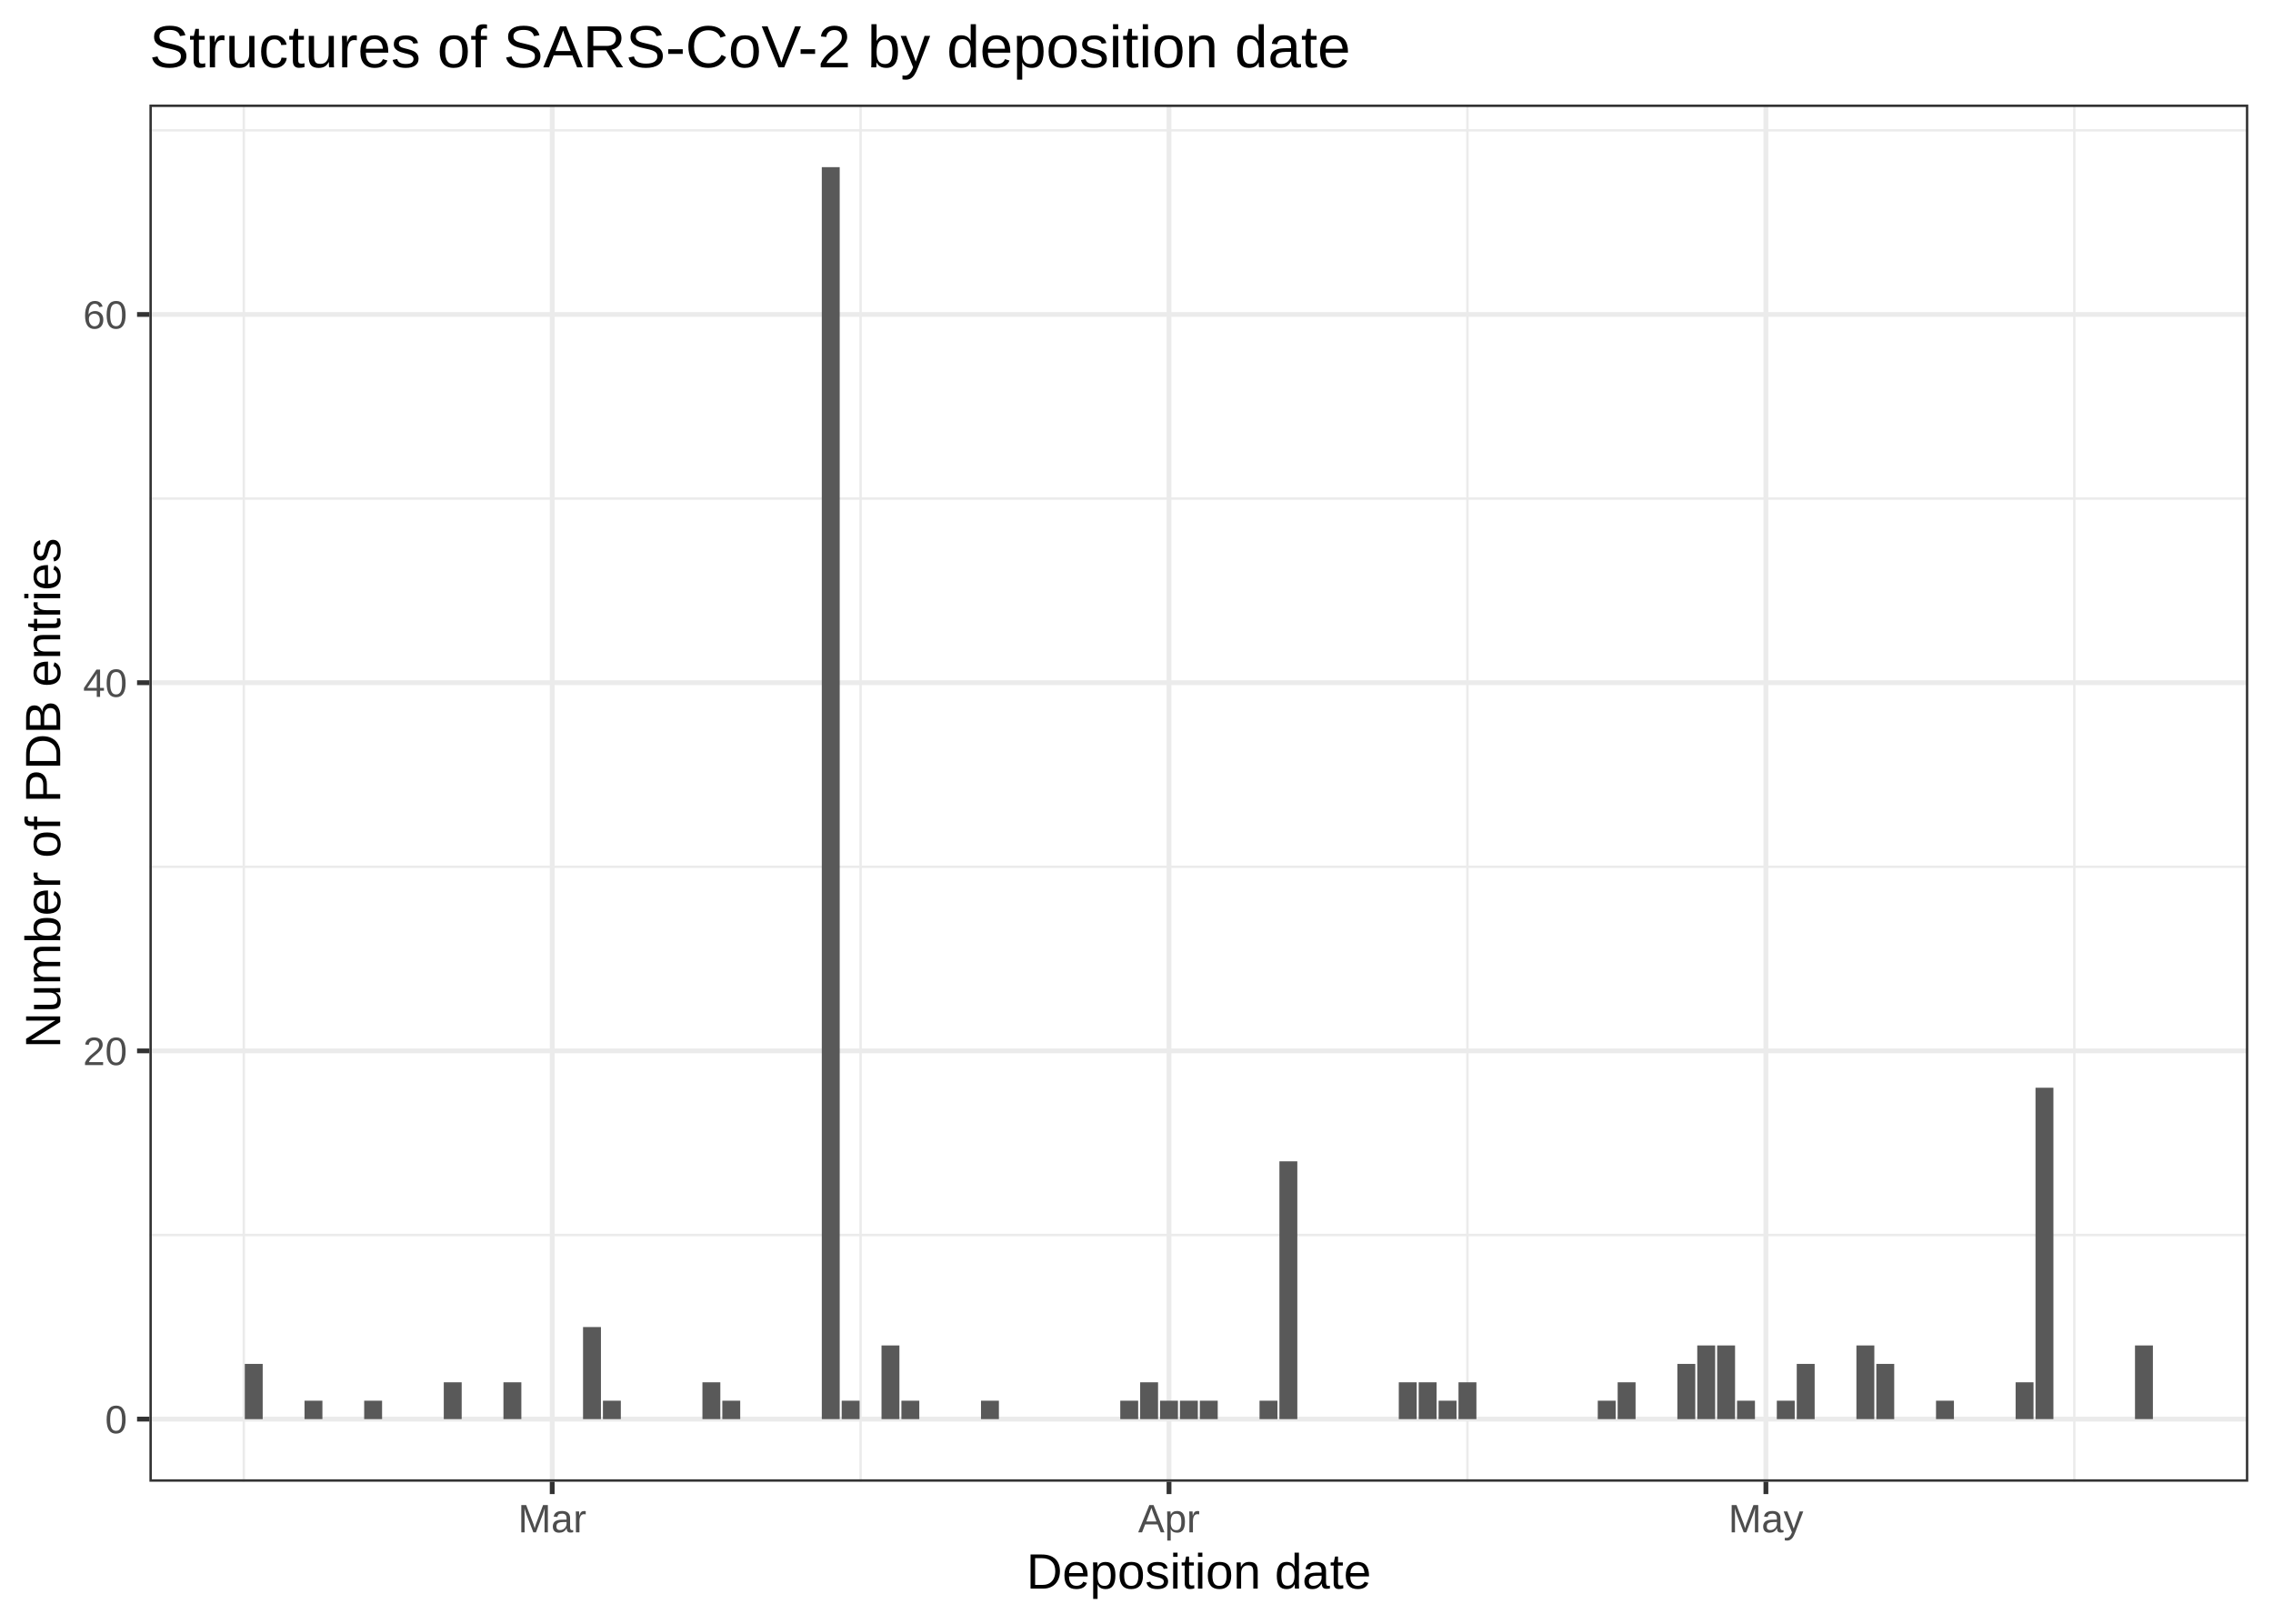
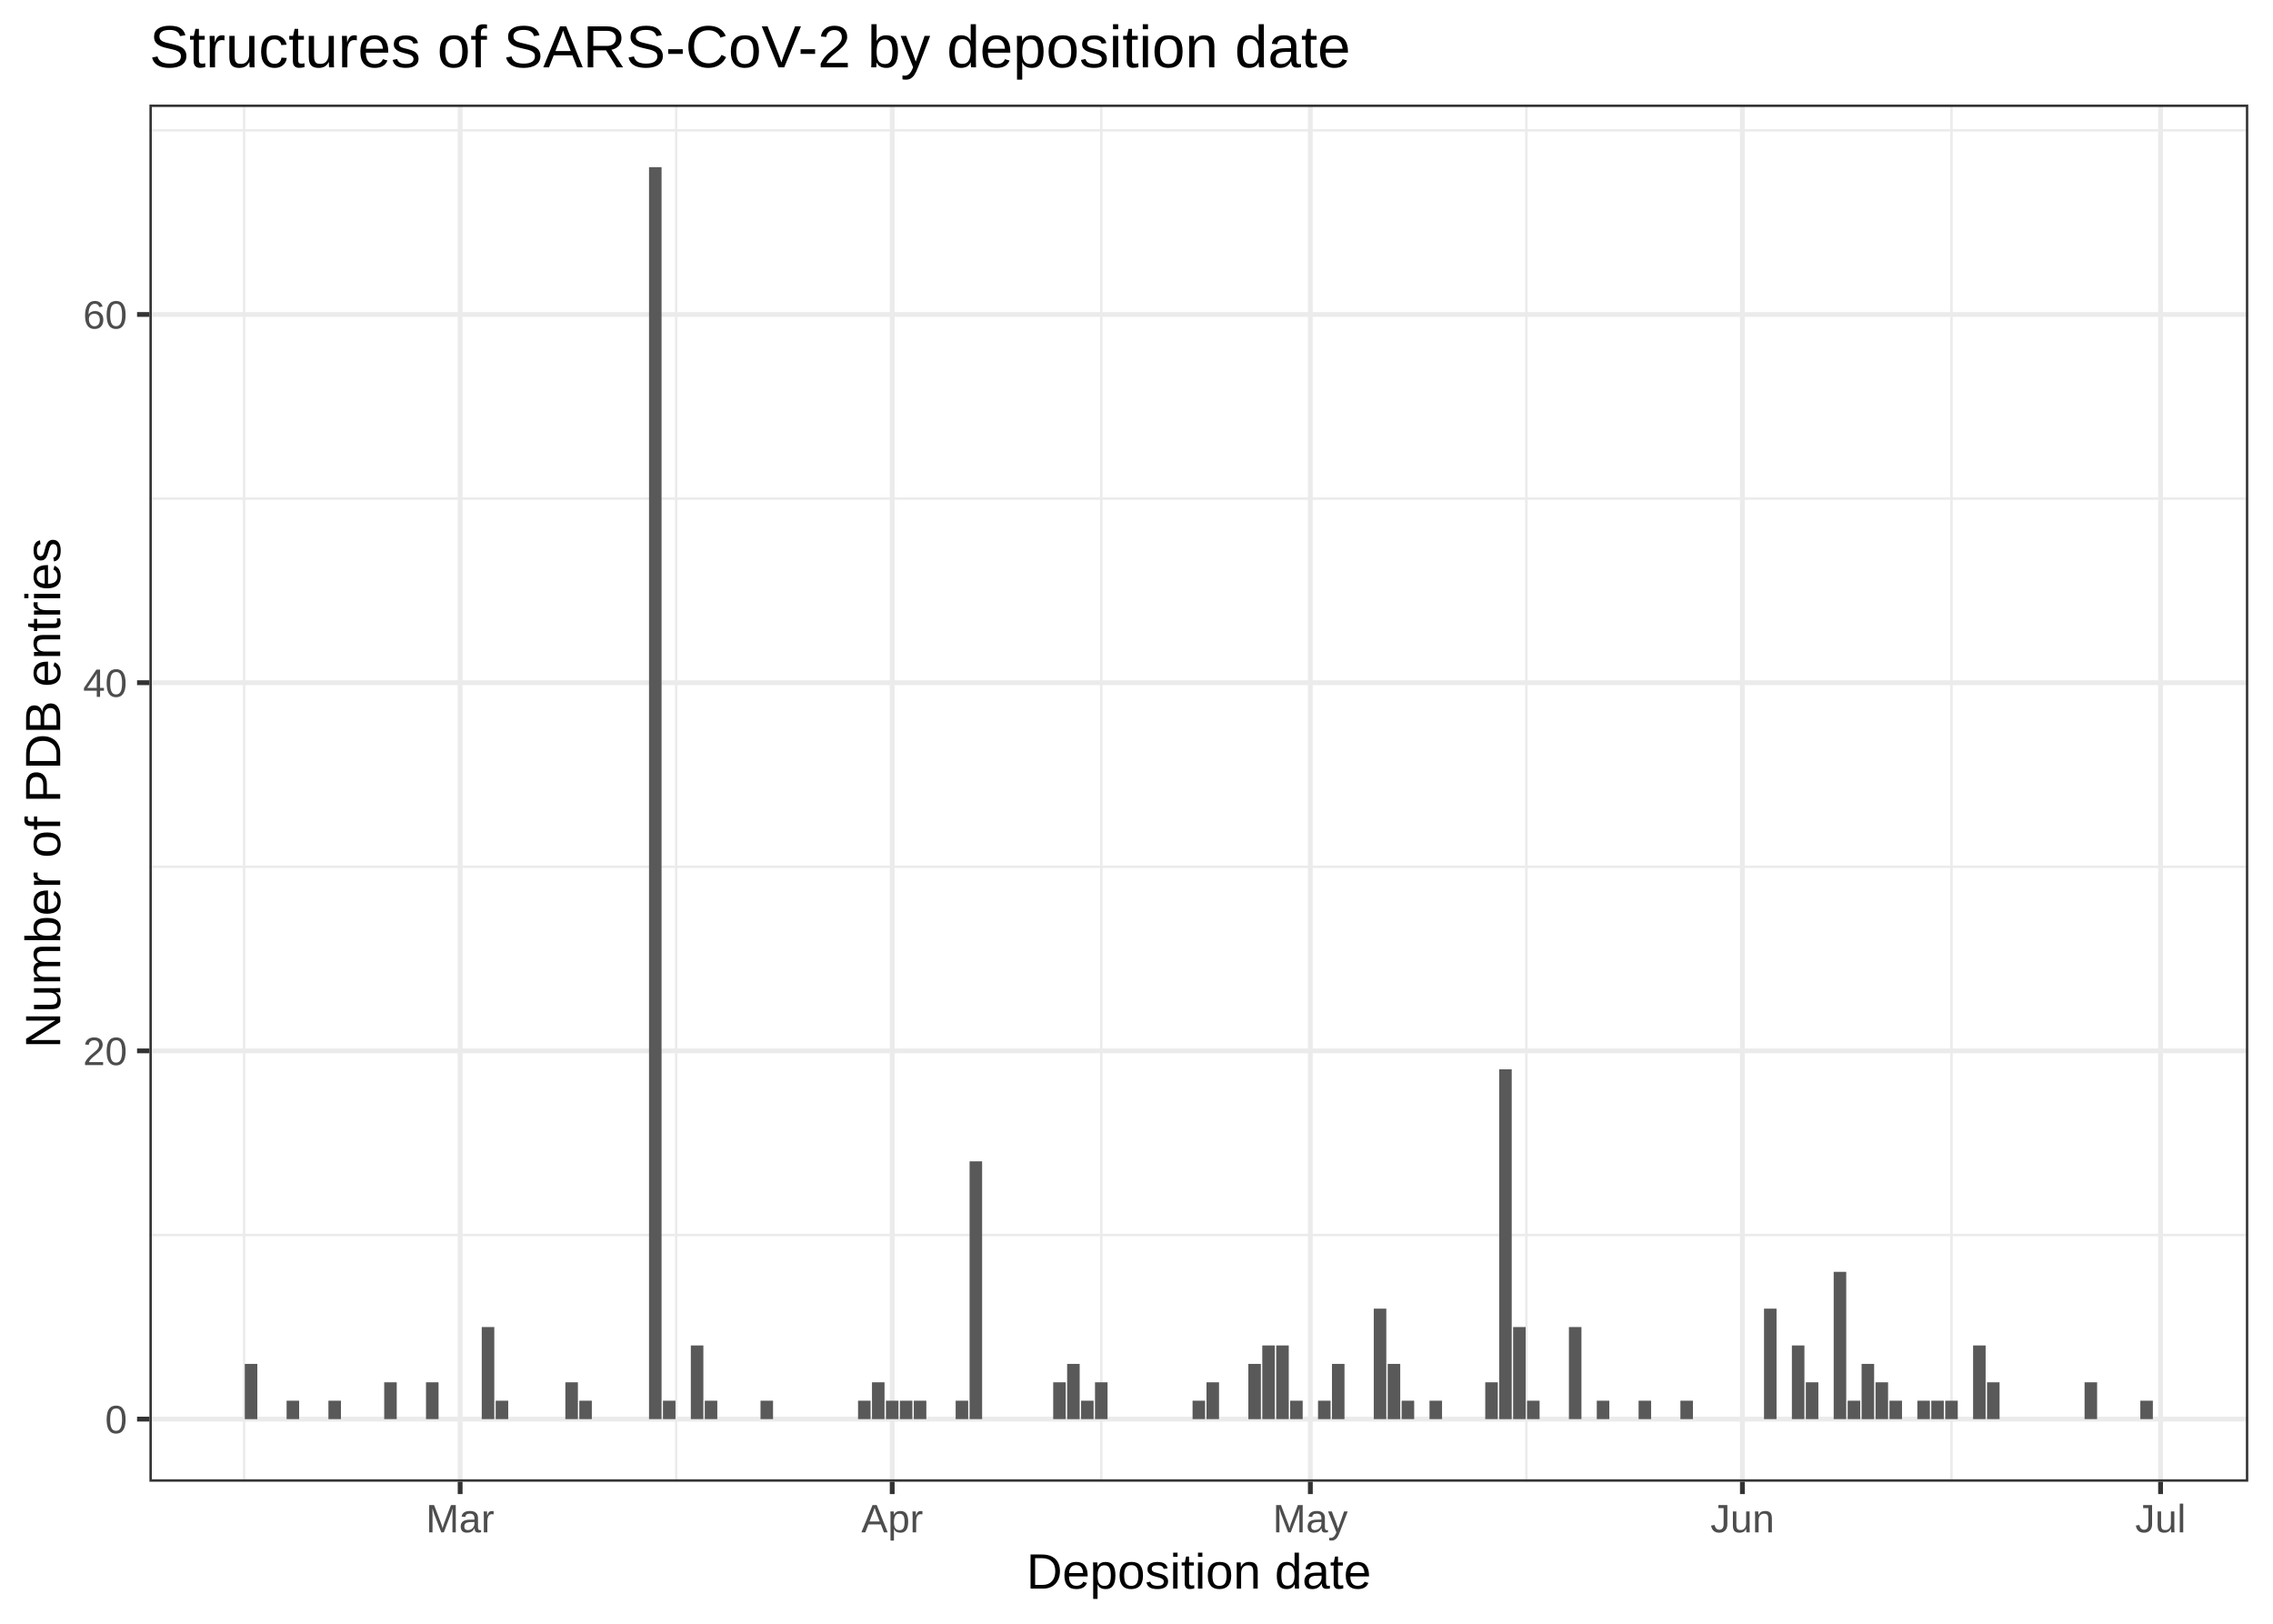
<svg xmlns="http://www.w3.org/2000/svg" viewBox="0 0 504.00 360.00">
  <defs>
    <style type="text/css">
    line, polyline, polygon, path, rect, circle {
      fill: none;
      stroke: #000000;
      stroke-linecap: round;
      stroke-linejoin: round;
      stroke-miterlimit: 10.00;
    }
  </style>
  </defs>
  <rect width="100%" height="100%" style="stroke: none; fill: #FFFFFF;" />
  <rect x="0.00" y="0" width="504.00" height="360.00" style="stroke-width: 1.07; stroke: #FFFFFF; fill: #FFFFFF;" />
  <defs>
    <clipPath id="cpMzMuMTN8NDk4LjUyfDMyOC41MXwyMy4xOQ==">
      <rect x="33.13" y="23.19" width="465.39" height="305.32" />
    </clipPath>
  </defs>
  <rect x="33.13" y="23.19" width="465.39" height="305.32" style="stroke-width: 1.07; stroke: none; fill: #FFFFFF;" clip-path="url(#cpMzMuMTN8NDk4LjUyfDMyOC41MXwyMy4xOQ==)" />
  <polyline points="33.13,273.81 498.52,273.81 " style="stroke-width: 0.53; stroke: #EBEBEB; stroke-linecap: butt;" clip-path="url(#cpMzMuMTN8NDk4LjUyfDMyOC41MXwyMy4xOQ==)" />
  <polyline points="33.13,192.17 498.52,192.17 " style="stroke-width: 0.53; stroke: #EBEBEB; stroke-linecap: butt;" clip-path="url(#cpMzMuMTN8NDk4LjUyfDMyOC41MXwyMy4xOQ==)" />
  <polyline points="33.13,110.54 498.52,110.54 " style="stroke-width: 0.53; stroke: #EBEBEB; stroke-linecap: butt;" clip-path="url(#cpMzMuMTN8NDk4LjUyfDMyOC41MXwyMy4xOQ==)" />
  <polyline points="33.13,28.90 498.52,28.90 " style="stroke-width: 0.53; stroke: #EBEBEB; stroke-linecap: butt;" clip-path="url(#cpMzMuMTN8NDk4LjUyfDMyOC41MXwyMy4xOQ==)" />
-   <polyline points="54.06,328.51 54.06,23.19 " style="stroke-width: 0.53; stroke: #EBEBEB; stroke-linecap: butt;" clip-path="url(#cpMzMuMTN8NDk4LjUyfDMyOC41MXwyMy4xOQ==)" />
-   <polyline points="190.82,328.51 190.82,23.19 " style="stroke-width: 0.53; stroke: #EBEBEB; stroke-linecap: butt;" clip-path="url(#cpMzMuMTN8NDk4LjUyfDMyOC41MXwyMy4xOQ==)" />
-   <polyline points="325.38,328.51 325.38,23.19 " style="stroke-width: 0.53; stroke: #EBEBEB; stroke-linecap: butt;" clip-path="url(#cpMzMuMTN8NDk4LjUyfDMyOC41MXwyMy4xOQ==)" />
-   <polyline points="459.94,328.51 459.94,23.19 " style="stroke-width: 0.53; stroke: #EBEBEB; stroke-linecap: butt;" clip-path="url(#cpMzMuMTN8NDk4LjUyfDMyOC41MXwyMy4xOQ==)" />
+   <polyline points="54.13,328.51 54.13,23.19 " style="stroke-width: 0.53; stroke: #EBEBEB; stroke-linecap: butt;" clip-path="url(#cpMzMuMTN8NDk4LjUyfDMyOC41MXwyMy4xOQ==)" />
+   <polyline points="149.93,328.51 149.93,23.19 " style="stroke-width: 0.53; stroke: #EBEBEB; stroke-linecap: butt;" clip-path="url(#cpMzMuMTN8NDk4LjUyfDMyOC41MXwyMy4xOQ==)" />
+   <polyline points="244.19,328.51 244.19,23.19 " style="stroke-width: 0.53; stroke: #EBEBEB; stroke-linecap: butt;" clip-path="url(#cpMzMuMTN8NDk4LjUyfDMyOC41MXwyMy4xOQ==)" />
+   <polyline points="338.45,328.51 338.45,23.19 " style="stroke-width: 0.53; stroke: #EBEBEB; stroke-linecap: butt;" clip-path="url(#cpMzMuMTN8NDk4LjUyfDMyOC41MXwyMy4xOQ==)" />
+   <polyline points="432.71,328.51 432.71,23.19 " style="stroke-width: 0.53; stroke: #EBEBEB; stroke-linecap: butt;" clip-path="url(#cpMzMuMTN8NDk4LjUyfDMyOC41MXwyMy4xOQ==)" />
  <polyline points="33.13,314.63 498.52,314.63 " style="stroke-width: 1.07; stroke: #EBEBEB; stroke-linecap: butt;" clip-path="url(#cpMzMuMTN8NDk4LjUyfDMyOC41MXwyMy4xOQ==)" />
  <polyline points="33.13,232.99 498.52,232.99 " style="stroke-width: 1.07; stroke: #EBEBEB; stroke-linecap: butt;" clip-path="url(#cpMzMuMTN8NDk4LjUyfDMyOC41MXwyMy4xOQ==)" />
  <polyline points="33.13,151.36 498.52,151.36 " style="stroke-width: 1.07; stroke: #EBEBEB; stroke-linecap: butt;" clip-path="url(#cpMzMuMTN8NDk4LjUyfDMyOC41MXwyMy4xOQ==)" />
  <polyline points="33.13,69.72 498.52,69.72 " style="stroke-width: 1.07; stroke: #EBEBEB; stroke-linecap: butt;" clip-path="url(#cpMzMuMTN8NDk4LjUyfDMyOC41MXwyMy4xOQ==)" />
-   <polyline points="122.44,328.51 122.44,23.19 " style="stroke-width: 1.07; stroke: #EBEBEB; stroke-linecap: butt;" clip-path="url(#cpMzMuMTN8NDk4LjUyfDMyOC41MXwyMy4xOQ==)" />
-   <polyline points="259.21,328.51 259.21,23.19 " style="stroke-width: 1.07; stroke: #EBEBEB; stroke-linecap: butt;" clip-path="url(#cpMzMuMTN8NDk4LjUyfDMyOC41MXwyMy4xOQ==)" />
-   <polyline points="391.56,328.51 391.56,23.19 " style="stroke-width: 1.07; stroke: #EBEBEB; stroke-linecap: butt;" clip-path="url(#cpMzMuMTN8NDk4LjUyfDMyOC41MXwyMy4xOQ==)" />
-   <rect x="54.28" y="302.39" width="3.97" height="12.25" style="stroke-width: 1.07; stroke: none; stroke-linecap: square; stroke-linejoin: miter; fill: #595959;" clip-path="url(#cpMzMuMTN8NDk4LjUyfDMyOC41MXwyMy4xOQ==)" />
-   <rect x="67.52" y="310.55" width="3.97" height="4.08" style="stroke-width: 1.07; stroke: none; stroke-linecap: square; stroke-linejoin: miter; fill: #595959;" clip-path="url(#cpMzMuMTN8NDk4LjUyfDMyOC41MXwyMy4xOQ==)" />
-   <rect x="80.75" y="310.55" width="3.97" height="4.08" style="stroke-width: 1.07; stroke: none; stroke-linecap: square; stroke-linejoin: miter; fill: #595959;" clip-path="url(#cpMzMuMTN8NDk4LjUyfDMyOC41MXwyMy4xOQ==)" />
-   <rect x="98.40" y="306.47" width="3.97" height="8.16" style="stroke-width: 1.07; stroke: none; stroke-linecap: square; stroke-linejoin: miter; fill: #595959;" clip-path="url(#cpMzMuMTN8NDk4LjUyfDMyOC41MXwyMy4xOQ==)" />
-   <rect x="111.63" y="306.47" width="3.97" height="8.16" style="stroke-width: 1.07; stroke: none; stroke-linecap: square; stroke-linejoin: miter; fill: #595959;" clip-path="url(#cpMzMuMTN8NDk4LjUyfDMyOC41MXwyMy4xOQ==)" />
-   <rect x="129.28" y="294.22" width="3.97" height="20.41" style="stroke-width: 1.07; stroke: none; stroke-linecap: square; stroke-linejoin: miter; fill: #595959;" clip-path="url(#cpMzMuMTN8NDk4LjUyfDMyOC41MXwyMy4xOQ==)" />
-   <rect x="133.69" y="310.55" width="3.97" height="4.08" style="stroke-width: 1.07; stroke: none; stroke-linecap: square; stroke-linejoin: miter; fill: #595959;" clip-path="url(#cpMzMuMTN8NDk4LjUyfDMyOC41MXwyMy4xOQ==)" />
-   <rect x="155.75" y="306.47" width="3.97" height="8.16" style="stroke-width: 1.07; stroke: none; stroke-linecap: square; stroke-linejoin: miter; fill: #595959;" clip-path="url(#cpMzMuMTN8NDk4LjUyfDMyOC41MXwyMy4xOQ==)" />
-   <rect x="160.16" y="310.55" width="3.97" height="4.08" style="stroke-width: 1.07; stroke: none; stroke-linecap: square; stroke-linejoin: miter; fill: #595959;" clip-path="url(#cpMzMuMTN8NDk4LjUyfDMyOC41MXwyMy4xOQ==)" />
-   <rect x="182.22" y="37.06" width="3.97" height="277.57" style="stroke-width: 1.07; stroke: none; stroke-linecap: square; stroke-linejoin: miter; fill: #595959;" clip-path="url(#cpMzMuMTN8NDk4LjUyfDMyOC41MXwyMy4xOQ==)" />
-   <rect x="186.63" y="310.55" width="3.97" height="4.08" style="stroke-width: 1.07; stroke: none; stroke-linecap: square; stroke-linejoin: miter; fill: #595959;" clip-path="url(#cpMzMuMTN8NDk4LjUyfDMyOC41MXwyMy4xOQ==)" />
-   <rect x="195.46" y="298.30" width="3.97" height="16.33" style="stroke-width: 1.07; stroke: none; stroke-linecap: square; stroke-linejoin: miter; fill: #595959;" clip-path="url(#cpMzMuMTN8NDk4LjUyfDMyOC41MXwyMy4xOQ==)" />
-   <rect x="199.87" y="310.55" width="3.97" height="4.08" style="stroke-width: 1.07; stroke: none; stroke-linecap: square; stroke-linejoin: miter; fill: #595959;" clip-path="url(#cpMzMuMTN8NDk4LjUyfDMyOC41MXwyMy4xOQ==)" />
-   <rect x="217.52" y="310.55" width="3.97" height="4.08" style="stroke-width: 1.07; stroke: none; stroke-linecap: square; stroke-linejoin: miter; fill: #595959;" clip-path="url(#cpMzMuMTN8NDk4LjUyfDMyOC41MXwyMy4xOQ==)" />
-   <rect x="248.40" y="310.55" width="3.97" height="4.08" style="stroke-width: 1.07; stroke: none; stroke-linecap: square; stroke-linejoin: miter; fill: #595959;" clip-path="url(#cpMzMuMTN8NDk4LjUyfDMyOC41MXwyMy4xOQ==)" />
-   <rect x="252.81" y="306.47" width="3.97" height="8.16" style="stroke-width: 1.07; stroke: none; stroke-linecap: square; stroke-linejoin: miter; fill: #595959;" clip-path="url(#cpMzMuMTN8NDk4LjUyfDMyOC41MXwyMy4xOQ==)" />
-   <rect x="257.22" y="310.55" width="3.97" height="4.08" style="stroke-width: 1.07; stroke: none; stroke-linecap: square; stroke-linejoin: miter; fill: #595959;" clip-path="url(#cpMzMuMTN8NDk4LjUyfDMyOC41MXwyMy4xOQ==)" />
-   <rect x="261.63" y="310.55" width="3.97" height="4.08" style="stroke-width: 1.07; stroke: none; stroke-linecap: square; stroke-linejoin: miter; fill: #595959;" clip-path="url(#cpMzMuMTN8NDk4LjUyfDMyOC41MXwyMy4xOQ==)" />
-   <rect x="266.04" y="310.55" width="3.97" height="4.08" style="stroke-width: 1.07; stroke: none; stroke-linecap: square; stroke-linejoin: miter; fill: #595959;" clip-path="url(#cpMzMuMTN8NDk4LjUyfDMyOC41MXwyMy4xOQ==)" />
-   <rect x="279.28" y="310.55" width="3.97" height="4.08" style="stroke-width: 1.07; stroke: none; stroke-linecap: square; stroke-linejoin: miter; fill: #595959;" clip-path="url(#cpMzMuMTN8NDk4LjUyfDMyOC41MXwyMy4xOQ==)" />
-   <rect x="283.69" y="257.48" width="3.97" height="57.15" style="stroke-width: 1.07; stroke: none; stroke-linecap: square; stroke-linejoin: miter; fill: #595959;" clip-path="url(#cpMzMuMTN8NDk4LjUyfDMyOC41MXwyMy4xOQ==)" />
-   <rect x="310.16" y="306.47" width="3.97" height="8.16" style="stroke-width: 1.07; stroke: none; stroke-linecap: square; stroke-linejoin: miter; fill: #595959;" clip-path="url(#cpMzMuMTN8NDk4LjUyfDMyOC41MXwyMy4xOQ==)" />
-   <rect x="314.57" y="306.47" width="3.97" height="8.16" style="stroke-width: 1.07; stroke: none; stroke-linecap: square; stroke-linejoin: miter; fill: #595959;" clip-path="url(#cpMzMuMTN8NDk4LjUyfDMyOC41MXwyMy4xOQ==)" />
-   <rect x="318.99" y="310.55" width="3.97" height="4.08" style="stroke-width: 1.07; stroke: none; stroke-linecap: square; stroke-linejoin: miter; fill: #595959;" clip-path="url(#cpMzMuMTN8NDk4LjUyfDMyOC41MXwyMy4xOQ==)" />
-   <rect x="323.40" y="306.47" width="3.97" height="8.16" style="stroke-width: 1.07; stroke: none; stroke-linecap: square; stroke-linejoin: miter; fill: #595959;" clip-path="url(#cpMzMuMTN8NDk4LjUyfDMyOC41MXwyMy4xOQ==)" />
-   <rect x="354.28" y="310.55" width="3.97" height="4.08" style="stroke-width: 1.07; stroke: none; stroke-linecap: square; stroke-linejoin: miter; fill: #595959;" clip-path="url(#cpMzMuMTN8NDk4LjUyfDMyOC41MXwyMy4xOQ==)" />
-   <rect x="358.69" y="306.47" width="3.97" height="8.16" style="stroke-width: 1.07; stroke: none; stroke-linecap: square; stroke-linejoin: miter; fill: #595959;" clip-path="url(#cpMzMuMTN8NDk4LjUyfDMyOC41MXwyMy4xOQ==)" />
-   <rect x="371.93" y="302.39" width="3.97" height="12.25" style="stroke-width: 1.07; stroke: none; stroke-linecap: square; stroke-linejoin: miter; fill: #595959;" clip-path="url(#cpMzMuMTN8NDk4LjUyfDMyOC41MXwyMy4xOQ==)" />
-   <rect x="376.34" y="298.30" width="3.97" height="16.33" style="stroke-width: 1.07; stroke: none; stroke-linecap: square; stroke-linejoin: miter; fill: #595959;" clip-path="url(#cpMzMuMTN8NDk4LjUyfDMyOC41MXwyMy4xOQ==)" />
-   <rect x="380.75" y="298.30" width="3.97" height="16.33" style="stroke-width: 1.07; stroke: none; stroke-linecap: square; stroke-linejoin: miter; fill: #595959;" clip-path="url(#cpMzMuMTN8NDk4LjUyfDMyOC41MXwyMy4xOQ==)" />
-   <rect x="385.16" y="310.55" width="3.97" height="4.08" style="stroke-width: 1.07; stroke: none; stroke-linecap: square; stroke-linejoin: miter; fill: #595959;" clip-path="url(#cpMzMuMTN8NDk4LjUyfDMyOC41MXwyMy4xOQ==)" />
-   <rect x="393.98" y="310.55" width="3.97" height="4.08" style="stroke-width: 1.07; stroke: none; stroke-linecap: square; stroke-linejoin: miter; fill: #595959;" clip-path="url(#cpMzMuMTN8NDk4LjUyfDMyOC41MXwyMy4xOQ==)" />
-   <rect x="398.40" y="302.39" width="3.97" height="12.25" style="stroke-width: 1.07; stroke: none; stroke-linecap: square; stroke-linejoin: miter; fill: #595959;" clip-path="url(#cpMzMuMTN8NDk4LjUyfDMyOC41MXwyMy4xOQ==)" />
-   <rect x="411.63" y="298.30" width="3.97" height="16.33" style="stroke-width: 1.07; stroke: none; stroke-linecap: square; stroke-linejoin: miter; fill: #595959;" clip-path="url(#cpMzMuMTN8NDk4LjUyfDMyOC41MXwyMy4xOQ==)" />
-   <rect x="416.04" y="302.39" width="3.97" height="12.25" style="stroke-width: 1.07; stroke: none; stroke-linecap: square; stroke-linejoin: miter; fill: #595959;" clip-path="url(#cpMzMuMTN8NDk4LjUyfDMyOC41MXwyMy4xOQ==)" />
-   <rect x="429.28" y="310.55" width="3.97" height="4.08" style="stroke-width: 1.07; stroke: none; stroke-linecap: square; stroke-linejoin: miter; fill: #595959;" clip-path="url(#cpMzMuMTN8NDk4LjUyfDMyOC41MXwyMy4xOQ==)" />
-   <rect x="446.93" y="306.47" width="3.97" height="8.16" style="stroke-width: 1.07; stroke: none; stroke-linecap: square; stroke-linejoin: miter; fill: #595959;" clip-path="url(#cpMzMuMTN8NDk4LjUyfDMyOC41MXwyMy4xOQ==)" />
-   <rect x="451.34" y="241.16" width="3.97" height="73.47" style="stroke-width: 1.07; stroke: none; stroke-linecap: square; stroke-linejoin: miter; fill: #595959;" clip-path="url(#cpMzMuMTN8NDk4LjUyfDMyOC41MXwyMy4xOQ==)" />
-   <rect x="473.40" y="298.30" width="3.97" height="16.33" style="stroke-width: 1.07; stroke: none; stroke-linecap: square; stroke-linejoin: miter; fill: #595959;" clip-path="url(#cpMzMuMTN8NDk4LjUyfDMyOC41MXwyMy4xOQ==)" />
+   <polyline points="102.03,328.51 102.03,23.19 " style="stroke-width: 1.07; stroke: #EBEBEB; stroke-linecap: butt;" clip-path="url(#cpMzMuMTN8NDk4LjUyfDMyOC41MXwyMy4xOQ==)" />
+   <polyline points="197.83,328.51 197.83,23.19 " style="stroke-width: 1.07; stroke: #EBEBEB; stroke-linecap: butt;" clip-path="url(#cpMzMuMTN8NDk4LjUyfDMyOC41MXwyMy4xOQ==)" />
+   <polyline points="290.55,328.51 290.55,23.19 " style="stroke-width: 1.07; stroke: #EBEBEB; stroke-linecap: butt;" clip-path="url(#cpMzMuMTN8NDk4LjUyfDMyOC41MXwyMy4xOQ==)" />
+   <polyline points="386.35,328.51 386.35,23.19 " style="stroke-width: 1.07; stroke: #EBEBEB; stroke-linecap: butt;" clip-path="url(#cpMzMuMTN8NDk4LjUyfDMyOC41MXwyMy4xOQ==)" />
+   <polyline points="479.07,328.51 479.07,23.19 " style="stroke-width: 1.07; stroke: #EBEBEB; stroke-linecap: butt;" clip-path="url(#cpMzMuMTN8NDk4LjUyfDMyOC41MXwyMy4xOQ==)" />
+   <rect x="54.28" y="302.39" width="2.78" height="12.25" style="stroke-width: 1.07; stroke: none; stroke-linecap: square; stroke-linejoin: miter; fill: #595959;" clip-path="url(#cpMzMuMTN8NDk4LjUyfDMyOC41MXwyMy4xOQ==)" />
+   <rect x="63.55" y="310.55" width="2.78" height="4.08" style="stroke-width: 1.07; stroke: none; stroke-linecap: square; stroke-linejoin: miter; fill: #595959;" clip-path="url(#cpMzMuMTN8NDk4LjUyfDMyOC41MXwyMy4xOQ==)" />
+   <rect x="72.82" y="310.55" width="2.78" height="4.08" style="stroke-width: 1.07; stroke: none; stroke-linecap: square; stroke-linejoin: miter; fill: #595959;" clip-path="url(#cpMzMuMTN8NDk4LjUyfDMyOC41MXwyMy4xOQ==)" />
+   <rect x="85.19" y="306.47" width="2.78" height="8.16" style="stroke-width: 1.07; stroke: none; stroke-linecap: square; stroke-linejoin: miter; fill: #595959;" clip-path="url(#cpMzMuMTN8NDk4LjUyfDMyOC41MXwyMy4xOQ==)" />
+   <rect x="94.46" y="306.47" width="2.78" height="8.16" style="stroke-width: 1.07; stroke: none; stroke-linecap: square; stroke-linejoin: miter; fill: #595959;" clip-path="url(#cpMzMuMTN8NDk4LjUyfDMyOC41MXwyMy4xOQ==)" />
+   <rect x="106.82" y="294.22" width="2.78" height="20.41" style="stroke-width: 1.07; stroke: none; stroke-linecap: square; stroke-linejoin: miter; fill: #595959;" clip-path="url(#cpMzMuMTN8NDk4LjUyfDMyOC41MXwyMy4xOQ==)" />
+   <rect x="109.91" y="310.55" width="2.78" height="4.08" style="stroke-width: 1.07; stroke: none; stroke-linecap: square; stroke-linejoin: miter; fill: #595959;" clip-path="url(#cpMzMuMTN8NDk4LjUyfDMyOC41MXwyMy4xOQ==)" />
+   <rect x="125.36" y="306.47" width="2.78" height="8.16" style="stroke-width: 1.07; stroke: none; stroke-linecap: square; stroke-linejoin: miter; fill: #595959;" clip-path="url(#cpMzMuMTN8NDk4LjUyfDMyOC41MXwyMy4xOQ==)" />
+   <rect x="128.45" y="310.55" width="2.78" height="4.08" style="stroke-width: 1.07; stroke: none; stroke-linecap: square; stroke-linejoin: miter; fill: #595959;" clip-path="url(#cpMzMuMTN8NDk4LjUyfDMyOC41MXwyMy4xOQ==)" />
+   <rect x="143.91" y="37.06" width="2.78" height="277.57" style="stroke-width: 1.07; stroke: none; stroke-linecap: square; stroke-linejoin: miter; fill: #595959;" clip-path="url(#cpMzMuMTN8NDk4LjUyfDMyOC41MXwyMy4xOQ==)" />
+   <rect x="147.00" y="310.55" width="2.78" height="4.08" style="stroke-width: 1.07; stroke: none; stroke-linecap: square; stroke-linejoin: miter; fill: #595959;" clip-path="url(#cpMzMuMTN8NDk4LjUyfDMyOC41MXwyMy4xOQ==)" />
+   <rect x="153.18" y="298.30" width="2.78" height="16.33" style="stroke-width: 1.07; stroke: none; stroke-linecap: square; stroke-linejoin: miter; fill: #595959;" clip-path="url(#cpMzMuMTN8NDk4LjUyfDMyOC41MXwyMy4xOQ==)" />
+   <rect x="156.27" y="310.55" width="2.78" height="4.08" style="stroke-width: 1.07; stroke: none; stroke-linecap: square; stroke-linejoin: miter; fill: #595959;" clip-path="url(#cpMzMuMTN8NDk4LjUyfDMyOC41MXwyMy4xOQ==)" />
+   <rect x="168.63" y="310.55" width="2.78" height="4.08" style="stroke-width: 1.07; stroke: none; stroke-linecap: square; stroke-linejoin: miter; fill: #595959;" clip-path="url(#cpMzMuMTN8NDk4LjUyfDMyOC41MXwyMy4xOQ==)" />
+   <rect x="190.26" y="310.55" width="2.78" height="4.08" style="stroke-width: 1.07; stroke: none; stroke-linecap: square; stroke-linejoin: miter; fill: #595959;" clip-path="url(#cpMzMuMTN8NDk4LjUyfDMyOC41MXwyMy4xOQ==)" />
+   <rect x="193.35" y="306.47" width="2.78" height="8.16" style="stroke-width: 1.07; stroke: none; stroke-linecap: square; stroke-linejoin: miter; fill: #595959;" clip-path="url(#cpMzMuMTN8NDk4LjUyfDMyOC41MXwyMy4xOQ==)" />
+   <rect x="196.44" y="310.55" width="2.78" height="4.08" style="stroke-width: 1.07; stroke: none; stroke-linecap: square; stroke-linejoin: miter; fill: #595959;" clip-path="url(#cpMzMuMTN8NDk4LjUyfDMyOC41MXwyMy4xOQ==)" />
+   <rect x="199.53" y="310.55" width="2.78" height="4.08" style="stroke-width: 1.07; stroke: none; stroke-linecap: square; stroke-linejoin: miter; fill: #595959;" clip-path="url(#cpMzMuMTN8NDk4LjUyfDMyOC41MXwyMy4xOQ==)" />
+   <rect x="202.62" y="310.55" width="2.78" height="4.08" style="stroke-width: 1.07; stroke: none; stroke-linecap: square; stroke-linejoin: miter; fill: #595959;" clip-path="url(#cpMzMuMTN8NDk4LjUyfDMyOC41MXwyMy4xOQ==)" />
+   <rect x="211.90" y="310.55" width="2.78" height="4.08" style="stroke-width: 1.07; stroke: none; stroke-linecap: square; stroke-linejoin: miter; fill: #595959;" clip-path="url(#cpMzMuMTN8NDk4LjUyfDMyOC41MXwyMy4xOQ==)" />
+   <rect x="214.99" y="257.48" width="2.78" height="57.15" style="stroke-width: 1.07; stroke: none; stroke-linecap: square; stroke-linejoin: miter; fill: #595959;" clip-path="url(#cpMzMuMTN8NDk4LjUyfDMyOC41MXwyMy4xOQ==)" />
+   <rect x="233.53" y="306.47" width="2.78" height="8.16" style="stroke-width: 1.07; stroke: none; stroke-linecap: square; stroke-linejoin: miter; fill: #595959;" clip-path="url(#cpMzMuMTN8NDk4LjUyfDMyOC41MXwyMy4xOQ==)" />
+   <rect x="236.62" y="302.39" width="2.78" height="12.25" style="stroke-width: 1.07; stroke: none; stroke-linecap: square; stroke-linejoin: miter; fill: #595959;" clip-path="url(#cpMzMuMTN8NDk4LjUyfDMyOC41MXwyMy4xOQ==)" />
+   <rect x="239.71" y="310.55" width="2.78" height="4.08" style="stroke-width: 1.07; stroke: none; stroke-linecap: square; stroke-linejoin: miter; fill: #595959;" clip-path="url(#cpMzMuMTN8NDk4LjUyfDMyOC41MXwyMy4xOQ==)" />
+   <rect x="242.80" y="306.47" width="2.78" height="8.16" style="stroke-width: 1.07; stroke: none; stroke-linecap: square; stroke-linejoin: miter; fill: #595959;" clip-path="url(#cpMzMuMTN8NDk4LjUyfDMyOC41MXwyMy4xOQ==)" />
+   <rect x="264.43" y="310.55" width="2.78" height="4.08" style="stroke-width: 1.07; stroke: none; stroke-linecap: square; stroke-linejoin: miter; fill: #595959;" clip-path="url(#cpMzMuMTN8NDk4LjUyfDMyOC41MXwyMy4xOQ==)" />
+   <rect x="267.52" y="306.47" width="2.78" height="8.16" style="stroke-width: 1.07; stroke: none; stroke-linecap: square; stroke-linejoin: miter; fill: #595959;" clip-path="url(#cpMzMuMTN8NDk4LjUyfDMyOC41MXwyMy4xOQ==)" />
+   <rect x="276.80" y="302.39" width="2.78" height="12.25" style="stroke-width: 1.07; stroke: none; stroke-linecap: square; stroke-linejoin: miter; fill: #595959;" clip-path="url(#cpMzMuMTN8NDk4LjUyfDMyOC41MXwyMy4xOQ==)" />
+   <rect x="279.89" y="298.30" width="2.78" height="16.33" style="stroke-width: 1.07; stroke: none; stroke-linecap: square; stroke-linejoin: miter; fill: #595959;" clip-path="url(#cpMzMuMTN8NDk4LjUyfDMyOC41MXwyMy4xOQ==)" />
+   <rect x="282.98" y="298.30" width="2.78" height="16.33" style="stroke-width: 1.07; stroke: none; stroke-linecap: square; stroke-linejoin: miter; fill: #595959;" clip-path="url(#cpMzMuMTN8NDk4LjUyfDMyOC41MXwyMy4xOQ==)" />
+   <rect x="286.07" y="310.55" width="2.78" height="4.08" style="stroke-width: 1.07; stroke: none; stroke-linecap: square; stroke-linejoin: miter; fill: #595959;" clip-path="url(#cpMzMuMTN8NDk4LjUyfDMyOC41MXwyMy4xOQ==)" />
+   <rect x="292.25" y="310.55" width="2.78" height="4.08" style="stroke-width: 1.07; stroke: none; stroke-linecap: square; stroke-linejoin: miter; fill: #595959;" clip-path="url(#cpMzMuMTN8NDk4LjUyfDMyOC41MXwyMy4xOQ==)" />
+   <rect x="295.34" y="302.39" width="2.78" height="12.25" style="stroke-width: 1.07; stroke: none; stroke-linecap: square; stroke-linejoin: miter; fill: #595959;" clip-path="url(#cpMzMuMTN8NDk4LjUyfDMyOC41MXwyMy4xOQ==)" />
+   <rect x="304.61" y="290.14" width="2.78" height="24.49" style="stroke-width: 1.07; stroke: none; stroke-linecap: square; stroke-linejoin: miter; fill: #595959;" clip-path="url(#cpMzMuMTN8NDk4LjUyfDMyOC41MXwyMy4xOQ==)" />
+   <rect x="307.70" y="302.39" width="2.78" height="12.25" style="stroke-width: 1.07; stroke: none; stroke-linecap: square; stroke-linejoin: miter; fill: #595959;" clip-path="url(#cpMzMuMTN8NDk4LjUyfDMyOC41MXwyMy4xOQ==)" />
+   <rect x="310.79" y="310.55" width="2.78" height="4.08" style="stroke-width: 1.07; stroke: none; stroke-linecap: square; stroke-linejoin: miter; fill: #595959;" clip-path="url(#cpMzMuMTN8NDk4LjUyfDMyOC41MXwyMy4xOQ==)" />
+   <rect x="316.97" y="310.55" width="2.78" height="4.08" style="stroke-width: 1.07; stroke: none; stroke-linecap: square; stroke-linejoin: miter; fill: #595959;" clip-path="url(#cpMzMuMTN8NDk4LjUyfDMyOC41MXwyMy4xOQ==)" />
+   <rect x="329.33" y="306.47" width="2.78" height="8.16" style="stroke-width: 1.07; stroke: none; stroke-linecap: square; stroke-linejoin: miter; fill: #595959;" clip-path="url(#cpMzMuMTN8NDk4LjUyfDMyOC41MXwyMy4xOQ==)" />
+   <rect x="332.42" y="237.08" width="2.78" height="77.56" style="stroke-width: 1.07; stroke: none; stroke-linecap: square; stroke-linejoin: miter; fill: #595959;" clip-path="url(#cpMzMuMTN8NDk4LjUyfDMyOC41MXwyMy4xOQ==)" />
+   <rect x="335.51" y="294.22" width="2.78" height="20.41" style="stroke-width: 1.07; stroke: none; stroke-linecap: square; stroke-linejoin: miter; fill: #595959;" clip-path="url(#cpMzMuMTN8NDk4LjUyfDMyOC41MXwyMy4xOQ==)" />
+   <rect x="338.60" y="310.55" width="2.78" height="4.08" style="stroke-width: 1.07; stroke: none; stroke-linecap: square; stroke-linejoin: miter; fill: #595959;" clip-path="url(#cpMzMuMTN8NDk4LjUyfDMyOC41MXwyMy4xOQ==)" />
+   <rect x="347.88" y="294.22" width="2.78" height="20.41" style="stroke-width: 1.07; stroke: none; stroke-linecap: square; stroke-linejoin: miter; fill: #595959;" clip-path="url(#cpMzMuMTN8NDk4LjUyfDMyOC41MXwyMy4xOQ==)" />
+   <rect x="354.06" y="310.55" width="2.78" height="4.08" style="stroke-width: 1.07; stroke: none; stroke-linecap: square; stroke-linejoin: miter; fill: #595959;" clip-path="url(#cpMzMuMTN8NDk4LjUyfDMyOC41MXwyMy4xOQ==)" />
+   <rect x="363.33" y="310.55" width="2.78" height="4.08" style="stroke-width: 1.07; stroke: none; stroke-linecap: square; stroke-linejoin: miter; fill: #595959;" clip-path="url(#cpMzMuMTN8NDk4LjUyfDMyOC41MXwyMy4xOQ==)" />
+   <rect x="372.60" y="310.55" width="2.78" height="4.08" style="stroke-width: 1.07; stroke: none; stroke-linecap: square; stroke-linejoin: miter; fill: #595959;" clip-path="url(#cpMzMuMTN8NDk4LjUyfDMyOC41MXwyMy4xOQ==)" />
+   <rect x="391.14" y="290.14" width="2.78" height="24.49" style="stroke-width: 1.07; stroke: none; stroke-linecap: square; stroke-linejoin: miter; fill: #595959;" clip-path="url(#cpMzMuMTN8NDk4LjUyfDMyOC41MXwyMy4xOQ==)" />
+   <rect x="397.32" y="298.30" width="2.78" height="16.33" style="stroke-width: 1.07; stroke: none; stroke-linecap: square; stroke-linejoin: miter; fill: #595959;" clip-path="url(#cpMzMuMTN8NDk4LjUyfDMyOC41MXwyMy4xOQ==)" />
+   <rect x="400.41" y="306.47" width="2.78" height="8.16" style="stroke-width: 1.07; stroke: none; stroke-linecap: square; stroke-linejoin: miter; fill: #595959;" clip-path="url(#cpMzMuMTN8NDk4LjUyfDMyOC41MXwyMy4xOQ==)" />
+   <rect x="406.59" y="281.98" width="2.78" height="32.65" style="stroke-width: 1.07; stroke: none; stroke-linecap: square; stroke-linejoin: miter; fill: #595959;" clip-path="url(#cpMzMuMTN8NDk4LjUyfDMyOC41MXwyMy4xOQ==)" />
+   <rect x="409.69" y="310.55" width="2.78" height="4.08" style="stroke-width: 1.07; stroke: none; stroke-linecap: square; stroke-linejoin: miter; fill: #595959;" clip-path="url(#cpMzMuMTN8NDk4LjUyfDMyOC41MXwyMy4xOQ==)" />
+   <rect x="412.78" y="302.39" width="2.78" height="12.25" style="stroke-width: 1.07; stroke: none; stroke-linecap: square; stroke-linejoin: miter; fill: #595959;" clip-path="url(#cpMzMuMTN8NDk4LjUyfDMyOC41MXwyMy4xOQ==)" />
+   <rect x="415.87" y="306.47" width="2.78" height="8.16" style="stroke-width: 1.07; stroke: none; stroke-linecap: square; stroke-linejoin: miter; fill: #595959;" clip-path="url(#cpMzMuMTN8NDk4LjUyfDMyOC41MXwyMy4xOQ==)" />
+   <rect x="418.96" y="310.55" width="2.78" height="4.08" style="stroke-width: 1.07; stroke: none; stroke-linecap: square; stroke-linejoin: miter; fill: #595959;" clip-path="url(#cpMzMuMTN8NDk4LjUyfDMyOC41MXwyMy4xOQ==)" />
+   <rect x="425.14" y="310.55" width="2.78" height="4.08" style="stroke-width: 1.07; stroke: none; stroke-linecap: square; stroke-linejoin: miter; fill: #595959;" clip-path="url(#cpMzMuMTN8NDk4LjUyfDMyOC41MXwyMy4xOQ==)" />
+   <rect x="428.23" y="310.55" width="2.78" height="4.08" style="stroke-width: 1.07; stroke: none; stroke-linecap: square; stroke-linejoin: miter; fill: #595959;" clip-path="url(#cpMzMuMTN8NDk4LjUyfDMyOC41MXwyMy4xOQ==)" />
+   <rect x="431.32" y="310.55" width="2.78" height="4.08" style="stroke-width: 1.07; stroke: none; stroke-linecap: square; stroke-linejoin: miter; fill: #595959;" clip-path="url(#cpMzMuMTN8NDk4LjUyfDMyOC41MXwyMy4xOQ==)" />
+   <rect x="437.50" y="298.30" width="2.78" height="16.33" style="stroke-width: 1.07; stroke: none; stroke-linecap: square; stroke-linejoin: miter; fill: #595959;" clip-path="url(#cpMzMuMTN8NDk4LjUyfDMyOC41MXwyMy4xOQ==)" />
+   <rect x="440.59" y="306.47" width="2.78" height="8.16" style="stroke-width: 1.07; stroke: none; stroke-linecap: square; stroke-linejoin: miter; fill: #595959;" clip-path="url(#cpMzMuMTN8NDk4LjUyfDMyOC41MXwyMy4xOQ==)" />
+   <rect x="462.22" y="306.47" width="2.78" height="8.16" style="stroke-width: 1.07; stroke: none; stroke-linecap: square; stroke-linejoin: miter; fill: #595959;" clip-path="url(#cpMzMuMTN8NDk4LjUyfDMyOC41MXwyMy4xOQ==)" />
+   <rect x="474.58" y="310.55" width="2.78" height="4.08" style="stroke-width: 1.07; stroke: none; stroke-linecap: square; stroke-linejoin: miter; fill: #595959;" clip-path="url(#cpMzMuMTN8NDk4LjUyfDMyOC41MXwyMy4xOQ==)" />
  <rect x="33.13" y="23.19" width="465.39" height="305.32" style="stroke-width: 1.07; stroke: #333333;" clip-path="url(#cpMzMuMTN8NDk4LjUyfDMyOC41MXwyMy4xOQ==)" />
  <defs>
    <clipPath id="cpMC4wMHw1MDQuMDB8MzYwLjAwfDAuMDA=">
      <rect x="0.00" y="0.00" width="504.00" height="360.00" />
    </clipPath>
  </defs>
  <g clip-path="url(#cpMC4wMHw1MDQuMDB8MzYwLjAwfDAuMDA=)">
    <text x="23.30" y="317.78" style="font-size: 8.80px; fill: #4D4D4D; font-family: Arial;" textLength="4.89px" lengthAdjust="spacingAndGlyphs">0</text>
  </g>
  <g clip-path="url(#cpMC4wMHw1MDQuMDB8MzYwLjAwfDAuMDA=)">
    <text x="18.41" y="236.14" style="font-size: 8.80px; fill: #4D4D4D; font-family: Arial;" textLength="9.79px" lengthAdjust="spacingAndGlyphs">20</text>
  </g>
  <g clip-path="url(#cpMC4wMHw1MDQuMDB8MzYwLjAwfDAuMDA=)">
    <text x="18.41" y="154.51" style="font-size: 8.80px; fill: #4D4D4D; font-family: Arial;" textLength="9.79px" lengthAdjust="spacingAndGlyphs">40</text>
  </g>
  <g clip-path="url(#cpMC4wMHw1MDQuMDB8MzYwLjAwfDAuMDA=)">
    <text x="18.41" y="72.87" style="font-size: 8.80px; fill: #4D4D4D; font-family: Arial;" textLength="9.79px" lengthAdjust="spacingAndGlyphs">60</text>
  </g>
  <polyline points="30.39,314.63 33.13,314.63 " style="stroke-width: 1.07; stroke: #333333; stroke-linecap: butt;" clip-path="url(#cpMC4wMHw1MDQuMDB8MzYwLjAwfDAuMDA=)" />
  <polyline points="30.39,232.99 33.13,232.99 " style="stroke-width: 1.07; stroke: #333333; stroke-linecap: butt;" clip-path="url(#cpMC4wMHw1MDQuMDB8MzYwLjAwfDAuMDA=)" />
  <polyline points="30.39,151.36 33.13,151.36 " style="stroke-width: 1.07; stroke: #333333; stroke-linecap: butt;" clip-path="url(#cpMC4wMHw1MDQuMDB8MzYwLjAwfDAuMDA=)" />
  <polyline points="30.39,69.72 33.13,69.72 " style="stroke-width: 1.07; stroke: #333333; stroke-linecap: butt;" clip-path="url(#cpMC4wMHw1MDQuMDB8MzYwLjAwfDAuMDA=)" />
-   <polyline points="122.44,331.25 122.44,328.51 " style="stroke-width: 1.07; stroke: #333333; stroke-linecap: butt;" clip-path="url(#cpMC4wMHw1MDQuMDB8MzYwLjAwfDAuMDA=)" />
-   <polyline points="259.21,331.25 259.21,328.51 " style="stroke-width: 1.07; stroke: #333333; stroke-linecap: butt;" clip-path="url(#cpMC4wMHw1MDQuMDB8MzYwLjAwfDAuMDA=)" />
-   <polyline points="391.56,331.25 391.56,328.51 " style="stroke-width: 1.07; stroke: #333333; stroke-linecap: butt;" clip-path="url(#cpMC4wMHw1MDQuMDB8MzYwLjAwfDAuMDA=)" />
+   <polyline points="102.03,331.25 102.03,328.51 " style="stroke-width: 1.07; stroke: #333333; stroke-linecap: butt;" clip-path="url(#cpMC4wMHw1MDQuMDB8MzYwLjAwfDAuMDA=)" />
+   <polyline points="197.83,331.25 197.83,328.51 " style="stroke-width: 1.07; stroke: #333333; stroke-linecap: butt;" clip-path="url(#cpMC4wMHw1MDQuMDB8MzYwLjAwfDAuMDA=)" />
+   <polyline points="290.55,331.25 290.55,328.51 " style="stroke-width: 1.07; stroke: #333333; stroke-linecap: butt;" clip-path="url(#cpMC4wMHw1MDQuMDB8MzYwLjAwfDAuMDA=)" />
+   <polyline points="386.35,331.25 386.35,328.51 " style="stroke-width: 1.07; stroke: #333333; stroke-linecap: butt;" clip-path="url(#cpMC4wMHw1MDQuMDB8MzYwLjAwfDAuMDA=)" />
+   <polyline points="479.07,331.25 479.07,328.51 " style="stroke-width: 1.07; stroke: #333333; stroke-linecap: butt;" clip-path="url(#cpMC4wMHw1MDQuMDB8MzYwLjAwfDAuMDA=)" />
  <g clip-path="url(#cpMC4wMHw1MDQuMDB8MzYwLjAwfDAuMDA=)">
-     <text x="114.87" y="339.74" style="font-size: 8.80px; fill: #4D4D4D; font-family: Arial;" textLength="15.16px" lengthAdjust="spacingAndGlyphs">Mar</text>
+     <text x="94.45" y="339.74" style="font-size: 8.80px; fill: #4D4D4D; font-family: Arial;" textLength="15.16px" lengthAdjust="spacingAndGlyphs">Mar</text>
  </g>
  <g clip-path="url(#cpMC4wMHw1MDQuMDB8MzYwLjAwfDAuMDA=)">
-     <text x="252.36" y="339.74" style="font-size: 8.80px; fill: #4D4D4D; font-family: Arial;" textLength="13.69px" lengthAdjust="spacingAndGlyphs">Apr</text>
+     <text x="190.99" y="339.74" style="font-size: 8.80px; fill: #4D4D4D; font-family: Arial;" textLength="13.69px" lengthAdjust="spacingAndGlyphs">Apr</text>
  </g>
  <g clip-path="url(#cpMC4wMHw1MDQuMDB8MzYwLjAwfDAuMDA=)">
-     <text x="383.25" y="339.74" style="font-size: 8.80px; fill: #4D4D4D; font-family: Arial;" textLength="16.62px" lengthAdjust="spacingAndGlyphs">May</text>
+     <text x="282.24" y="339.74" style="font-size: 8.80px; fill: #4D4D4D; font-family: Arial;" textLength="16.62px" lengthAdjust="spacingAndGlyphs">May</text>
+   </g>
+   <g clip-path="url(#cpMC4wMHw1MDQuMDB8MzYwLjAwfDAuMDA=)">
+     <text x="379.26" y="339.74" style="font-size: 8.80px; fill: #4D4D4D; font-family: Arial;" textLength="14.19px" lengthAdjust="spacingAndGlyphs">Jun</text>
+   </g>
+   <g clip-path="url(#cpMC4wMHw1MDQuMDB8MzYwLjAwfDAuMDA=)">
+     <text x="473.44" y="339.74" style="font-size: 8.80px; fill: #4D4D4D; font-family: Arial;" textLength="11.25px" lengthAdjust="spacingAndGlyphs">Jul</text>
  </g>
  <g clip-path="url(#cpMC4wMHw1MDQuMDB8MzYwLjAwfDAuMDA=)">
    <text x="227.60" y="352.21" style="font-size: 11.00px; font-family: Arial;" textLength="76.44px" lengthAdjust="spacingAndGlyphs">Deposition date</text>
  </g>
  <g clip-path="url(#cpMC4wMHw1MDQuMDB8MzYwLjAwfDAuMDA=)">
    <text transform="translate(13.35,232.40) rotate(-90)" style="font-size: 11.00px; font-family: Arial;" textLength="113.10px" lengthAdjust="spacingAndGlyphs">Number of PDB entries</text>
  </g>
  <g clip-path="url(#cpMC4wMHw1MDQuMDB8MzYwLjAwfDAuMDA=)">
    <text x="33.13" y="14.93" style="font-size: 13.20px; font-family: Arial;" textLength="267.07px" lengthAdjust="spacingAndGlyphs">Structures of SARS-CoV-2 by deposition date</text>
  </g>
</svg>
